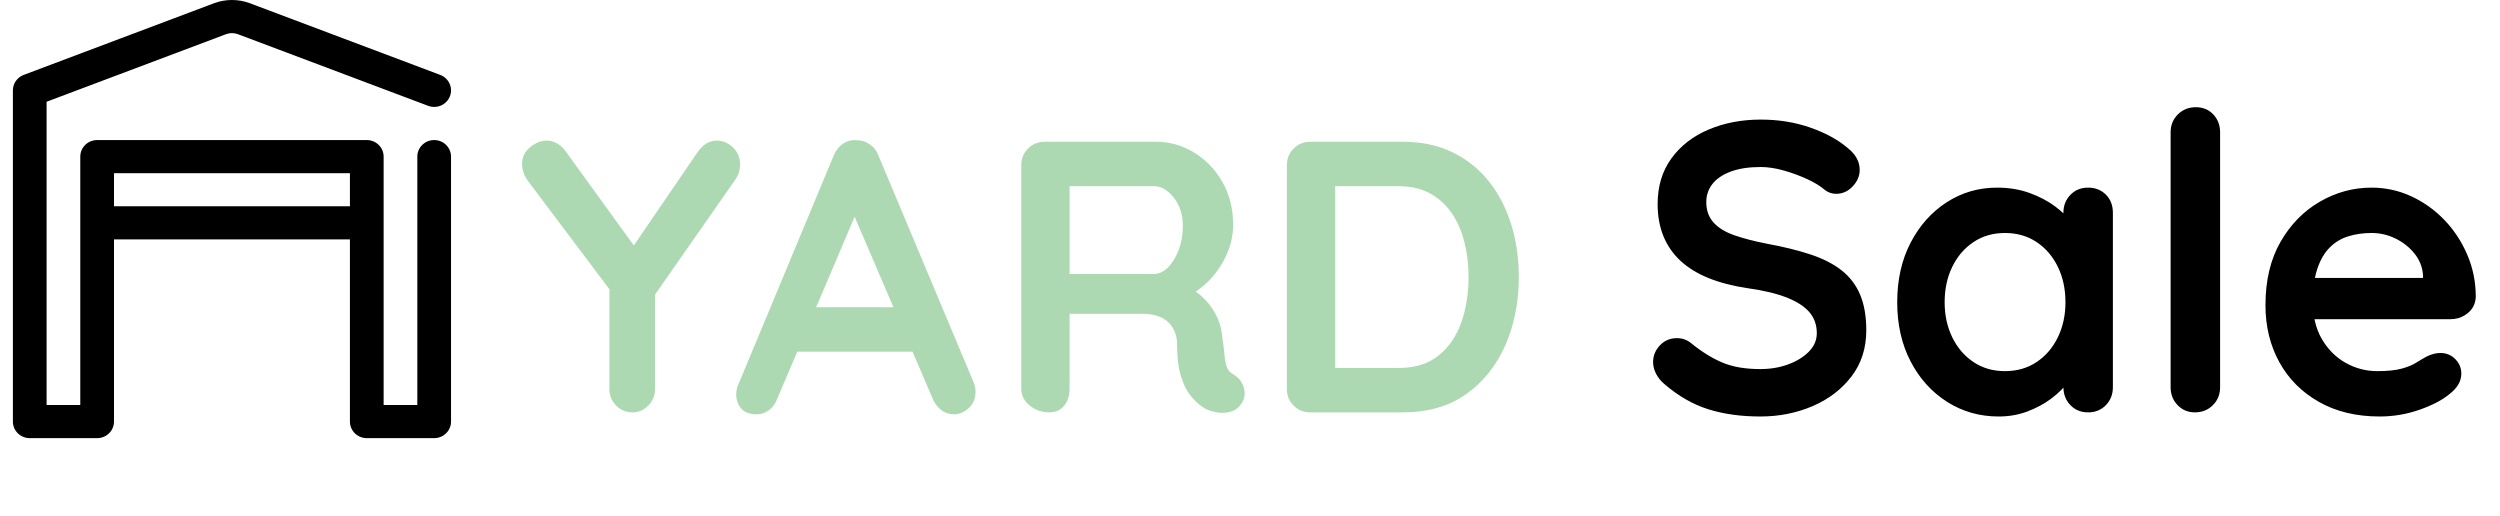
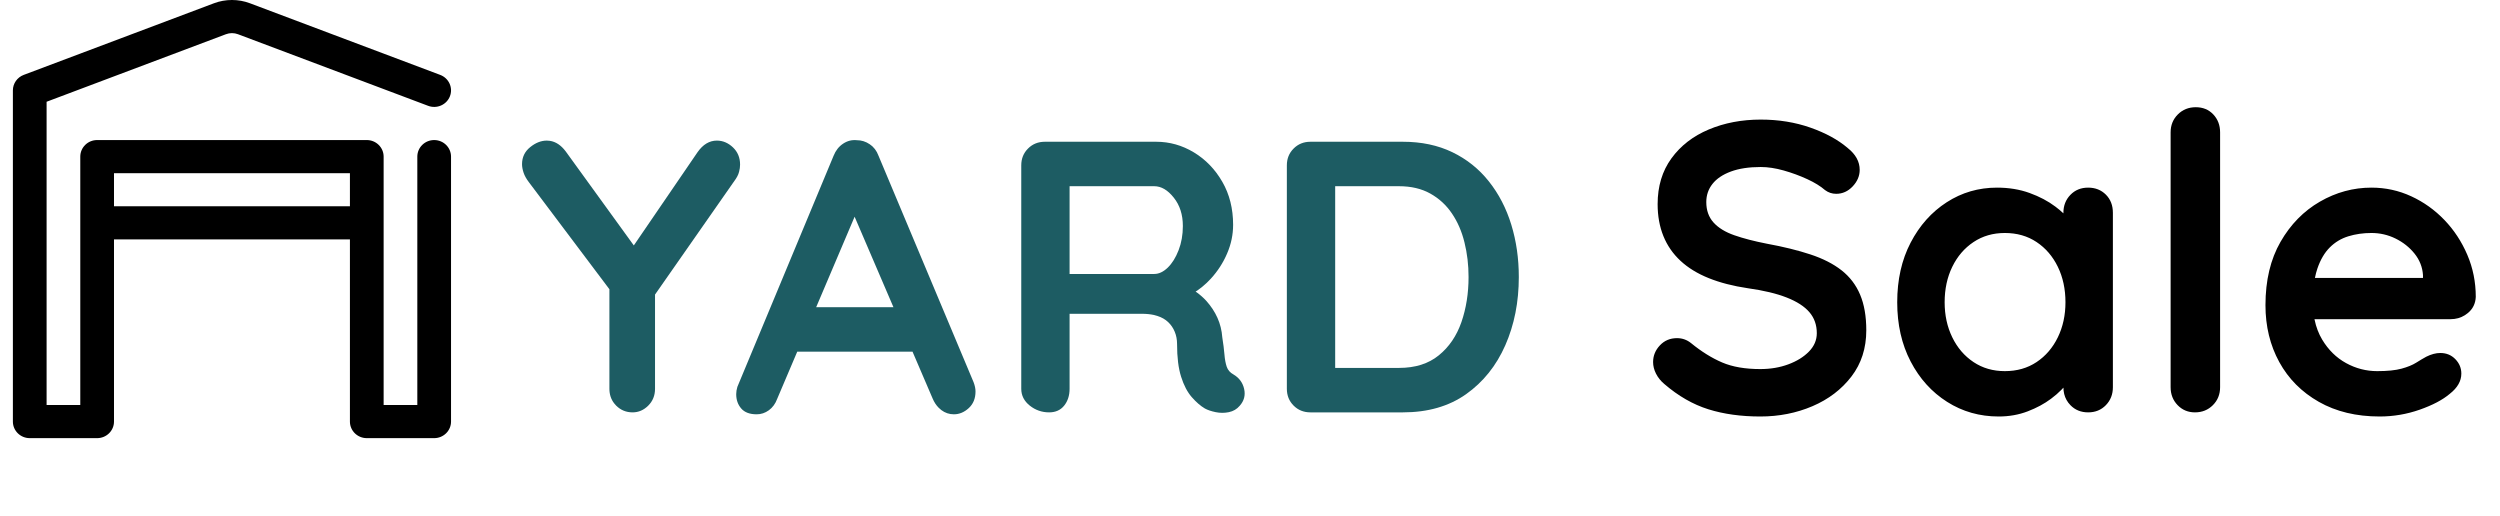
<svg xmlns="http://www.w3.org/2000/svg" width="97" height="20" viewBox="0 0 97 20" fill="none">
  <path fill-rule="evenodd" clip-rule="evenodd" d="M4.423 9.289V16.358C4.423 16.712 4.13 17 3.769 17H1.154C0.793 17 0.5 16.712 0.5 16.358V3.506C0.5 3.24 0.667 3.002 0.92 2.906C0.92 2.906 6.608 0.764 8.298 0.128C8.75 -0.043 9.25 -0.043 9.702 0.128C11.392 0.764 17.08 2.906 17.08 2.906C17.417 3.033 17.586 3.405 17.457 3.736C17.327 4.068 16.949 4.233 16.612 4.106C16.612 4.106 10.924 1.964 9.234 1.328C9.083 1.271 8.917 1.271 8.766 1.328L1.808 3.948V15.715H3.115V6.077C3.115 5.722 3.408 5.434 3.769 5.434H14.231C14.592 5.434 14.885 5.722 14.885 6.077V15.715H16.192V6.077C16.192 5.722 16.485 5.434 16.846 5.434C17.207 5.434 17.5 5.722 17.5 6.077V16.358C17.5 16.712 17.207 17 16.846 17H14.231C13.87 17 13.577 16.712 13.577 16.358V9.289H4.423ZM13.577 8.004V6.719H4.423V8.004H13.577Z" fill="black" />
-   <path fill-rule="evenodd" clip-rule="evenodd" d="M48.1 15.745C47.99 15.875 47.85 15.957 47.68 15.992C47.51 16.027 47.34 16.027 47.17 15.992C47 15.957 46.86 15.91 46.75 15.85C46.58 15.75 46.41 15.602 46.24 15.408C46.07 15.213 45.932 14.95 45.828 14.62C45.722 14.29 45.67 13.865 45.67 13.345C45.67 13.175 45.64 13.018 45.58 12.873C45.52 12.727 45.435 12.602 45.325 12.498C45.215 12.393 45.075 12.312 44.905 12.258L44.772 12.221C44.633 12.191 44.477 12.175 44.305 12.175L41.5 12.176V15.085C41.5 15.345 41.43 15.562 41.29 15.738C41.15 15.912 40.955 16 40.705 16C40.425 16 40.175 15.912 39.955 15.738C39.735 15.562 39.625 15.345 39.625 15.085V6.415C39.625 6.155 39.712 5.938 39.888 5.763C40.062 5.588 40.28 5.5 40.54 5.5H44.86C45.38 5.5 45.867 5.638 46.322 5.912C46.778 6.188 47.145 6.567 47.425 7.053C47.705 7.537 47.845 8.095 47.845 8.725C47.845 9.105 47.767 9.475 47.612 9.835C47.458 10.195 47.248 10.52 46.983 10.81L46.82 10.976C46.708 11.082 46.592 11.177 46.47 11.262L46.389 11.315L46.418 11.333C46.563 11.436 46.691 11.55 46.803 11.672C46.987 11.877 47.133 12.098 47.237 12.332C47.343 12.568 47.405 12.82 47.425 13.09C47.465 13.34 47.492 13.56 47.508 13.75C47.523 13.94 47.553 14.1 47.597 14.23C47.642 14.36 47.73 14.46 47.86 14.53C48.08 14.66 48.218 14.848 48.273 15.092C48.328 15.338 48.27 15.555 48.1 15.745ZM44.785 7.225H41.5V10.63H44.785C44.965 10.63 45.14 10.547 45.31 10.383C45.48 10.217 45.62 9.992 45.73 9.707C45.84 9.422 45.895 9.11 45.895 8.77C45.895 8.33 45.778 7.963 45.542 7.668C45.307 7.372 45.055 7.225 44.785 7.225ZM54.43 16C55.4 16 56.218 15.765 56.883 15.295C57.547 14.825 58.055 14.193 58.405 13.398C58.755 12.602 58.93 11.72 58.93 10.75C58.93 10.03 58.833 9.352 58.638 8.717C58.443 8.082 58.153 7.522 57.767 7.037C57.383 6.553 56.91 6.175 56.35 5.905C55.79 5.635 55.15 5.5 54.43 5.5H50.845C50.585 5.5 50.367 5.588 50.193 5.763C50.017 5.938 49.93 6.155 49.93 6.415V15.085C49.93 15.345 50.017 15.562 50.193 15.738C50.367 15.912 50.585 16 50.845 16H54.43ZM54.28 7.225H51.805V14.275H54.28C54.91 14.275 55.425 14.113 55.825 13.787C56.225 13.463 56.517 13.033 56.703 12.498C56.888 11.963 56.98 11.38 56.98 10.75C56.98 10.28 56.928 9.832 56.822 9.408C56.718 8.982 56.555 8.607 56.335 8.283C56.115 7.957 55.835 7.7 55.495 7.51C55.155 7.32 54.75 7.225 54.28 7.225Z" fill="#ACD9B2" />
+   <path fill-rule="evenodd" clip-rule="evenodd" d="M48.1 15.745C47.99 15.875 47.85 15.957 47.68 15.992C47.51 16.027 47.34 16.027 47.17 15.992C47 15.957 46.86 15.91 46.75 15.85C46.58 15.75 46.41 15.602 46.24 15.408C46.07 15.213 45.932 14.95 45.828 14.62C45.722 14.29 45.67 13.865 45.67 13.345C45.67 13.175 45.64 13.018 45.58 12.873C45.52 12.727 45.435 12.602 45.325 12.498C45.215 12.393 45.075 12.312 44.905 12.258L44.772 12.221C44.633 12.191 44.477 12.175 44.305 12.175L41.5 12.176V15.085C41.5 15.345 41.43 15.562 41.29 15.738C41.15 15.912 40.955 16 40.705 16C40.425 16 40.175 15.912 39.955 15.738C39.735 15.562 39.625 15.345 39.625 15.085V6.415C39.625 6.155 39.712 5.938 39.888 5.763C40.062 5.588 40.28 5.5 40.54 5.5H44.86C45.38 5.5 45.867 5.638 46.322 5.912C46.778 6.188 47.145 6.567 47.425 7.053C47.705 7.537 47.845 8.095 47.845 8.725C47.845 9.105 47.767 9.475 47.612 9.835C47.458 10.195 47.248 10.52 46.983 10.81L46.82 10.976C46.708 11.082 46.592 11.177 46.47 11.262L46.389 11.315L46.418 11.333C46.563 11.436 46.691 11.55 46.803 11.672C46.987 11.877 47.133 12.098 47.237 12.332C47.343 12.568 47.405 12.82 47.425 13.09C47.465 13.34 47.492 13.56 47.508 13.75C47.523 13.94 47.553 14.1 47.597 14.23C47.642 14.36 47.73 14.46 47.86 14.53C48.08 14.66 48.218 14.848 48.273 15.092C48.328 15.338 48.27 15.555 48.1 15.745ZM44.785 7.225H41.5V10.63H44.785C44.965 10.63 45.14 10.547 45.31 10.383C45.48 10.217 45.62 9.992 45.73 9.707C45.84 9.422 45.895 9.11 45.895 8.77C45.895 8.33 45.778 7.963 45.542 7.668C45.307 7.372 45.055 7.225 44.785 7.225ZM54.43 16C55.4 16 56.218 15.765 56.883 15.295C57.547 14.825 58.055 14.193 58.405 13.398C58.755 12.602 58.93 11.72 58.93 10.75C58.93 10.03 58.833 9.352 58.638 8.717C58.443 8.082 58.153 7.522 57.767 7.037C57.383 6.553 56.91 6.175 56.35 5.905C55.79 5.635 55.15 5.5 54.43 5.5H50.845C50.585 5.5 50.367 5.588 50.193 5.763C50.017 5.938 49.93 6.155 49.93 6.415V15.085C49.93 15.345 50.017 15.562 50.193 15.738C50.367 15.912 50.585 16 50.845 16H54.43ZM54.28 7.225H51.805V14.275H54.28C54.91 14.275 55.425 14.113 55.825 13.787C56.225 13.463 56.517 13.033 56.703 12.498C56.888 11.963 56.98 11.38 56.98 10.75C56.98 10.28 56.928 9.832 56.822 9.408C56.718 8.982 56.555 8.607 56.335 8.283C56.115 7.957 55.835 7.7 55.495 7.51C55.155 7.32 54.75 7.225 54.28 7.225Z" fill="#1D5C63" />
  <path fill-rule="evenodd" clip-rule="evenodd" d="M85.86 15.72C85.673 15.907 85.441 16 85.164 16C84.897 16 84.673 15.907 84.492 15.72C84.311 15.533 84.22 15.301 84.22 15.024V5.136C84.22 4.859 84.313 4.627 84.5 4.44C84.687 4.253 84.919 4.16 85.196 4.16C85.473 4.16 85.7 4.253 85.876 4.44C86.052 4.627 86.14 4.859 86.14 5.136V15.024C86.14 15.301 86.047 15.533 85.86 15.72ZM70.324 15.76C69.7 16.027 69.025 16.16 68.3 16.16C67.553 16.16 66.881 16.067 66.284 15.88C65.687 15.693 65.116 15.365 64.572 14.896C64.433 14.779 64.327 14.645 64.252 14.496C64.177 14.347 64.14 14.197 64.14 14.048C64.14 13.803 64.228 13.587 64.404 13.4C64.58 13.213 64.801 13.12 65.068 13.12C65.271 13.12 65.452 13.184 65.612 13.312C66.017 13.643 66.42 13.893 66.82 14.064C67.22 14.235 67.713 14.32 68.3 14.32C68.695 14.32 69.057 14.259 69.388 14.136C69.719 14.013 69.985 13.848 70.188 13.64C70.391 13.432 70.492 13.195 70.492 12.928C70.492 12.608 70.396 12.336 70.204 12.112C70.012 11.888 69.719 11.699 69.324 11.544C68.929 11.389 68.428 11.269 67.82 11.184C67.244 11.099 66.737 10.968 66.3 10.792C65.863 10.616 65.497 10.392 65.204 10.12C64.911 9.848 64.689 9.528 64.54 9.16C64.391 8.792 64.316 8.379 64.316 7.92C64.316 7.227 64.495 6.635 64.852 6.144C65.209 5.653 65.692 5.28 66.3 5.024C66.908 4.768 67.58 4.64 68.316 4.64C69.009 4.64 69.652 4.744 70.244 4.952C70.836 5.16 71.319 5.424 71.692 5.744C72.001 5.989 72.156 6.272 72.156 6.592C72.156 6.827 72.065 7.04 71.884 7.232C71.703 7.424 71.489 7.52 71.244 7.52C71.084 7.52 70.94 7.472 70.812 7.376C70.641 7.227 70.412 7.085 70.124 6.952C69.836 6.819 69.532 6.707 69.212 6.616C68.892 6.525 68.593 6.48 68.316 6.48C67.857 6.48 67.471 6.539 67.156 6.656C66.841 6.773 66.604 6.933 66.444 7.136C66.284 7.339 66.204 7.573 66.204 7.84C66.204 8.16 66.297 8.424 66.484 8.632C66.671 8.84 66.94 9.005 67.292 9.128C67.644 9.251 68.065 9.36 68.556 9.456C69.196 9.573 69.759 9.712 70.244 9.872C70.729 10.032 71.132 10.237 71.452 10.488C71.772 10.739 72.012 11.053 72.172 11.432C72.332 11.811 72.412 12.272 72.412 12.816C72.412 13.509 72.22 14.107 71.836 14.608C71.452 15.109 70.948 15.493 70.324 15.76ZM78.676 15.96C78.329 16.093 77.953 16.16 77.548 16.16C76.812 16.16 76.145 15.971 75.548 15.592C74.951 15.213 74.479 14.691 74.132 14.024C73.785 13.357 73.612 12.592 73.612 11.728C73.612 10.853 73.785 10.083 74.132 9.416C74.479 8.749 74.945 8.227 75.532 7.848C76.119 7.469 76.769 7.28 77.484 7.28C77.943 7.28 78.364 7.349 78.748 7.488C79.132 7.627 79.465 7.803 79.748 8.016L79.91 8.144C79.961 8.187 80.011 8.232 80.06 8.278V8.256C80.06 7.979 80.151 7.747 80.332 7.56C80.513 7.373 80.743 7.28 81.02 7.28C81.297 7.28 81.527 7.371 81.708 7.552C81.889 7.733 81.98 7.968 81.98 8.256V15.024C81.98 15.301 81.889 15.533 81.708 15.72C81.527 15.907 81.297 16 81.02 16C80.743 16 80.513 15.907 80.332 15.72L80.249 15.623C80.148 15.488 80.088 15.334 80.068 15.159L80.061 15.04L79.983 15.123C79.868 15.241 79.734 15.357 79.58 15.472C79.324 15.664 79.023 15.827 78.676 15.96ZM77.788 14.4C77.329 14.4 76.924 14.283 76.572 14.048C76.22 13.813 75.945 13.493 75.748 13.088C75.551 12.683 75.452 12.229 75.452 11.728C75.452 11.216 75.551 10.757 75.748 10.352C75.945 9.947 76.22 9.627 76.572 9.392C76.924 9.157 77.329 9.04 77.788 9.04C78.257 9.04 78.668 9.157 79.02 9.392C79.372 9.627 79.647 9.947 79.844 10.352C80.041 10.757 80.14 11.216 80.14 11.728C80.14 12.229 80.041 12.683 79.844 13.088C79.647 13.493 79.372 13.813 79.02 14.048C78.668 14.283 78.257 14.4 77.788 14.4ZM92.332 16.16C92.865 16.16 93.383 16.072 93.884 15.896C94.385 15.72 94.775 15.515 95.052 15.28C95.351 15.045 95.5 14.784 95.5 14.496C95.5 14.283 95.423 14.096 95.268 13.936C95.113 13.776 94.919 13.696 94.684 13.696C94.513 13.696 94.332 13.744 94.14 13.84C94.023 13.904 93.892 13.981 93.748 14.072C93.604 14.163 93.415 14.24 93.18 14.304C92.945 14.368 92.631 14.4 92.236 14.4C91.809 14.4 91.407 14.296 91.028 14.088C90.649 13.88 90.34 13.576 90.1 13.176C89.963 12.947 89.865 12.69 89.806 12.404L89.802 12.384H95.084C95.289 12.384 95.473 12.333 95.637 12.23L95.756 12.144C95.948 11.984 96.049 11.776 96.06 11.52C96.06 10.944 95.951 10.4 95.732 9.888C95.513 9.376 95.217 8.925 94.844 8.536C94.471 8.147 94.041 7.84 93.556 7.616C93.071 7.392 92.556 7.28 92.012 7.28C91.308 7.28 90.641 7.461 90.012 7.824C89.383 8.187 88.873 8.707 88.484 9.384C88.095 10.061 87.9 10.88 87.9 11.84C87.9 12.661 88.079 13.397 88.436 14.048C88.793 14.699 89.305 15.213 89.972 15.592C90.639 15.971 91.425 16.16 92.332 16.16ZM89.819 10.784H94.012V10.672C93.991 10.363 93.881 10.085 93.684 9.84C93.487 9.595 93.241 9.4 92.948 9.256C92.655 9.112 92.343 9.04 92.012 9.04C91.692 9.04 91.393 9.083 91.116 9.168C90.839 9.253 90.599 9.397 90.396 9.6C90.193 9.803 90.033 10.075 89.916 10.416L89.862 10.594L89.819 10.784Z" fill="black" />
-   <path d="M24.545 16C24.775 16 24.977 15.912 25.152 15.738C25.328 15.562 25.415 15.345 25.415 15.085V11.429L28.55 6.94C28.59 6.88 28.622 6.819 28.647 6.757L28.677 6.662C28.703 6.567 28.715 6.475 28.715 6.385C28.715 6.115 28.622 5.893 28.438 5.718C28.253 5.543 28.045 5.455 27.815 5.455C27.525 5.455 27.275 5.605 27.065 5.905L24.592 9.523L21.95 5.875C21.77 5.635 21.564 5.498 21.333 5.464L21.215 5.455C20.995 5.455 20.78 5.54 20.57 5.71C20.36 5.88 20.255 6.1 20.255 6.37C20.255 6.47 20.275 6.58 20.315 6.7C20.355 6.82 20.425 6.945 20.525 7.075L23.645 11.222V15.085C23.645 15.302 23.706 15.489 23.827 15.646L23.907 15.738C24.082 15.912 24.295 16 24.545 16Z" fill="#ACD9B2" />
-   <path fill-rule="evenodd" clip-rule="evenodd" d="M37.587 15.835C37.412 15.995 37.22 16.075 37.01 16.075C36.83 16.075 36.667 16.02 36.522 15.91L36.42 15.82C36.323 15.723 36.245 15.602 36.185 15.46L35.406 13.645H30.933L30.155 15.475C30.085 15.665 29.977 15.812 29.832 15.918C29.687 16.023 29.53 16.075 29.36 16.075C29.09 16.075 28.89 16 28.76 15.85C28.63 15.7 28.565 15.515 28.565 15.295C28.565 15.205 28.58 15.11 28.61 15.01L32.345 6.04C32.425 5.84 32.547 5.685 32.712 5.575C32.877 5.465 33.055 5.42 33.245 5.44C33.425 5.44 33.592 5.492 33.747 5.598C33.902 5.702 34.015 5.85 34.085 6.04L37.775 14.83C37.825 14.96 37.85 15.08 37.85 15.19C37.85 15.46 37.762 15.675 37.587 15.835ZM31.667 11.92H34.666L33.159 8.409L31.667 11.92Z" fill="#ACD9B2" />
+   <path d="M24.545 16C24.775 16 24.977 15.912 25.152 15.738C25.328 15.562 25.415 15.345 25.415 15.085V11.429L28.55 6.94C28.59 6.88 28.622 6.819 28.647 6.757L28.677 6.662C28.703 6.567 28.715 6.475 28.715 6.385C28.715 6.115 28.622 5.893 28.438 5.718C28.253 5.543 28.045 5.455 27.815 5.455C27.525 5.455 27.275 5.605 27.065 5.905L24.592 9.523L21.95 5.875C21.77 5.635 21.564 5.498 21.333 5.464L21.215 5.455C20.995 5.455 20.78 5.54 20.57 5.71C20.36 5.88 20.255 6.1 20.255 6.37C20.255 6.47 20.275 6.58 20.315 6.7C20.355 6.82 20.425 6.945 20.525 7.075L23.645 11.222V15.085C23.645 15.302 23.706 15.489 23.827 15.646L23.907 15.738C24.082 15.912 24.295 16 24.545 16Z" fill="#1D5C63" />
+   <path fill-rule="evenodd" clip-rule="evenodd" d="M37.587 15.835C37.412 15.995 37.22 16.075 37.01 16.075C36.83 16.075 36.667 16.02 36.522 15.91L36.42 15.82C36.323 15.723 36.245 15.602 36.185 15.46L35.406 13.645H30.933L30.155 15.475C30.085 15.665 29.977 15.812 29.832 15.918C29.687 16.023 29.53 16.075 29.36 16.075C29.09 16.075 28.89 16 28.76 15.85C28.63 15.7 28.565 15.515 28.565 15.295C28.565 15.205 28.58 15.11 28.61 15.01L32.345 6.04C32.425 5.84 32.547 5.685 32.712 5.575C32.877 5.465 33.055 5.42 33.245 5.44C33.425 5.44 33.592 5.492 33.747 5.598C33.902 5.702 34.015 5.85 34.085 6.04L37.775 14.83C37.825 14.96 37.85 15.08 37.85 15.19C37.85 15.46 37.762 15.675 37.587 15.835ZM31.667 11.92H34.666L33.159 8.409L31.667 11.92Z" fill="#1D5C63" />
</svg>
